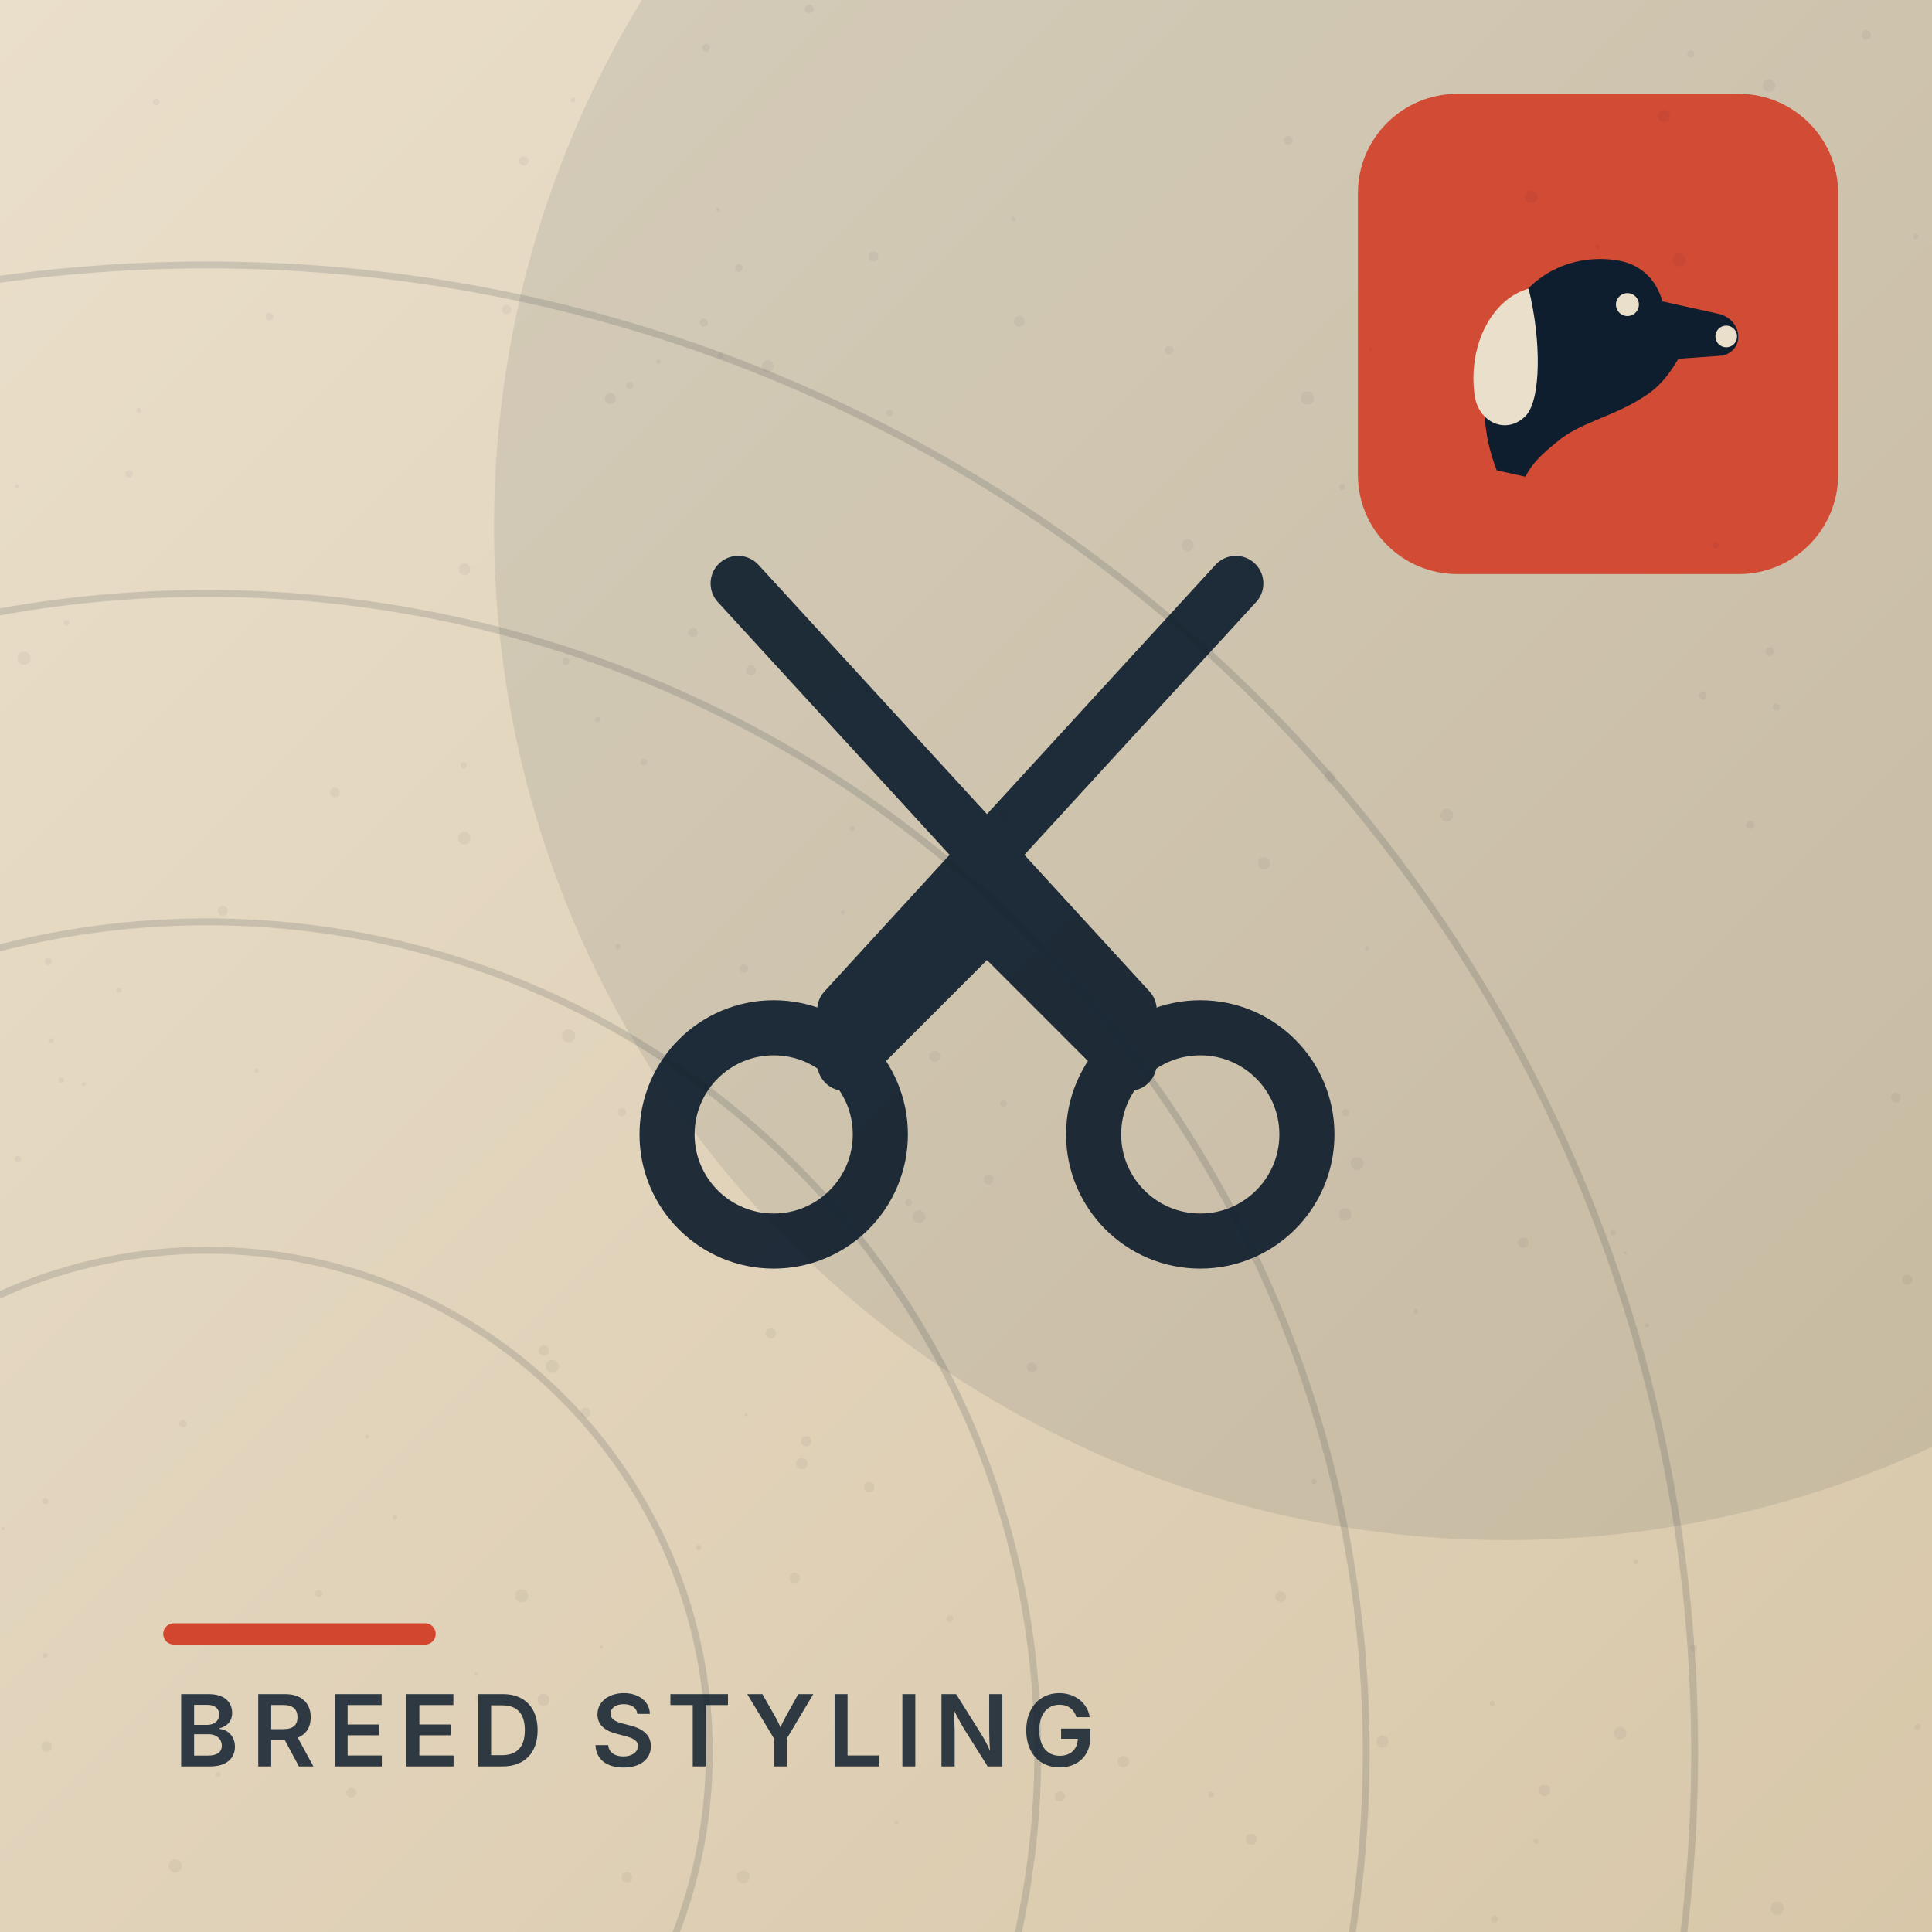
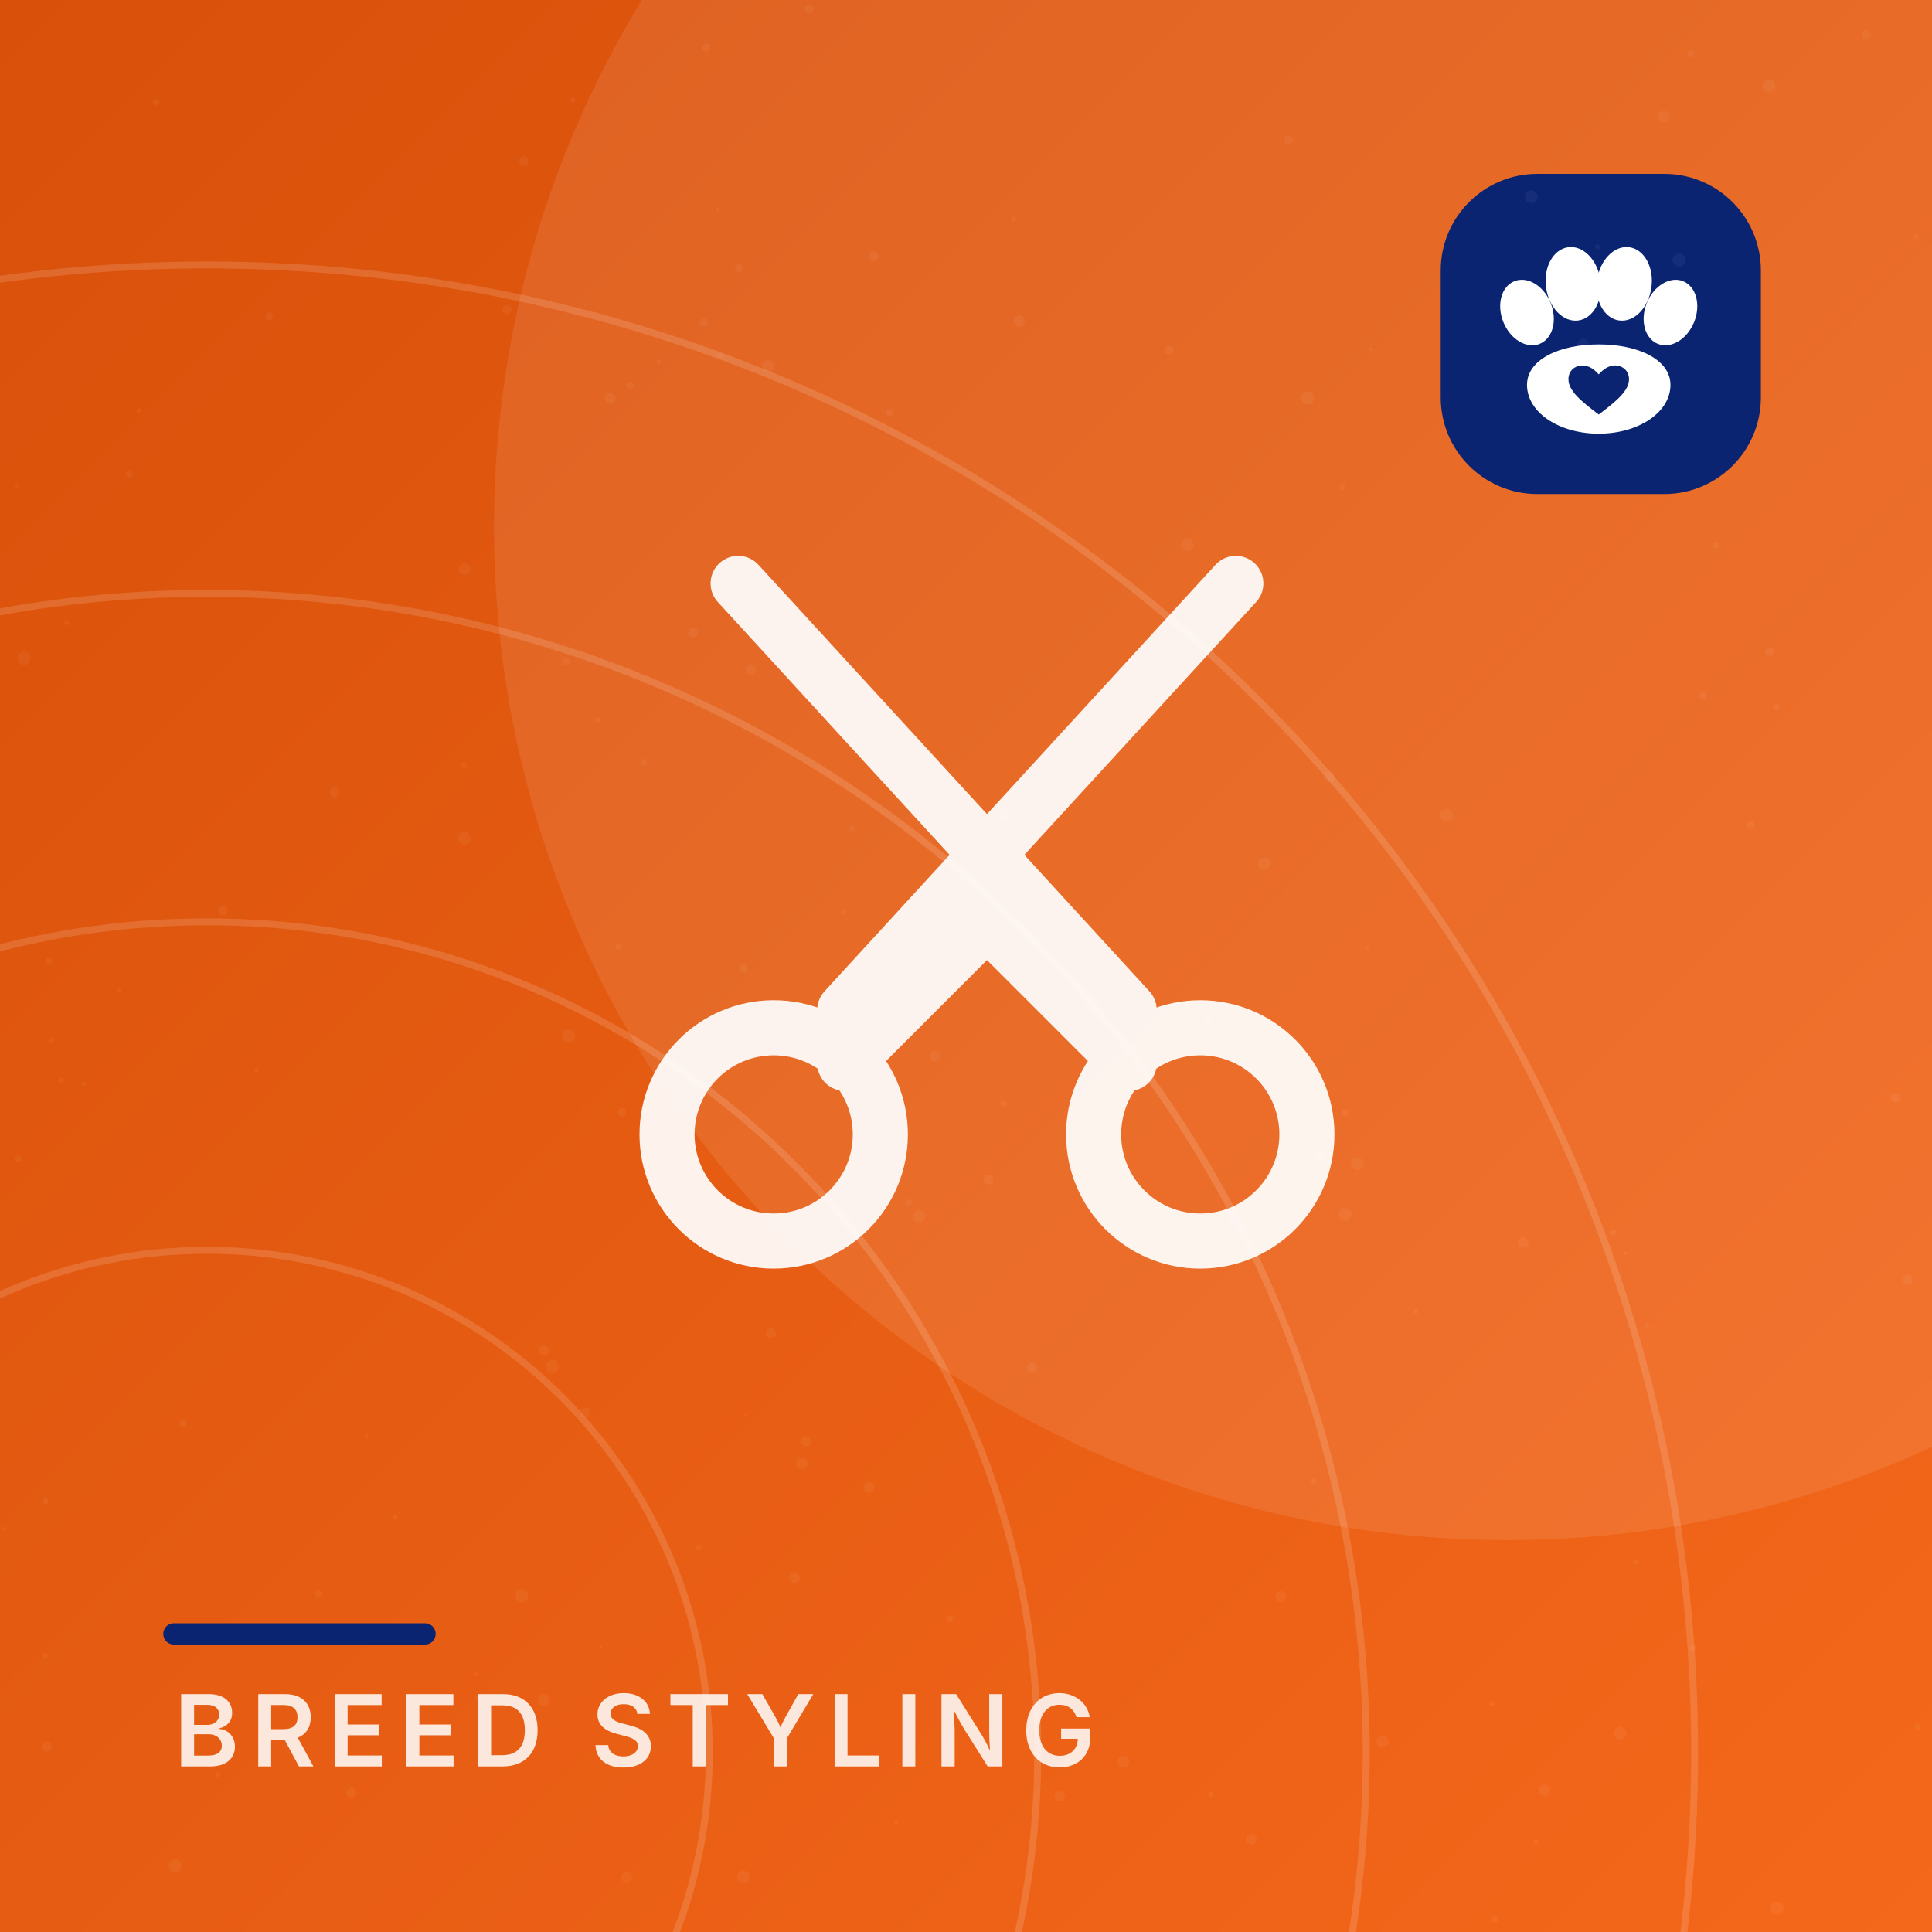
<svg xmlns="http://www.w3.org/2000/svg" viewBox="0 0 700 700" width="700" height="700" role="img" aria-label="Breed styling">
  <defs>
    <linearGradient id="bg-gallery-09-svg" x1="0" y1="0" x2="1" y2="1">
-       <stop offset="0" stop-color="#EADFCB" />
-       <stop offset="1" stop-color="#D8C7A9" />
+       <stop offset="0" stop-color="#D8500A" />
+       <stop offset="1" stop-color="#F4681B" />
    </linearGradient>
    <clipPath id="clip-gallery-09-svg">
      <rect width="700" height="700" />
    </clipPath>
  </defs>
  <g clip-path="url(#clip-gallery-09-svg)">
    <rect width="700" height="700" fill="url(#bg-gallery-09-svg)" />
-     <circle cx="75" cy="635" r="182" fill="none" stroke="#0F1E2E" stroke-width="2.5" opacity=".14" />
-     <circle cx="75" cy="635" r="301" fill="none" stroke="#0F1E2E" stroke-width="2.5" opacity=".14" />
-     <circle cx="75" cy="635" r="420" fill="none" stroke="#0F1E2E" stroke-width="2.5" opacity=".14" />
-     <circle cx="75" cy="635" r="539" fill="none" stroke="#0F1E2E" stroke-width="2.5" opacity=".14" />
-     <circle cx="546" cy="191" r="367" fill="#0F1E2E" opacity=".09" />
+     <circle cx="75" cy="635" r="182" fill="none" stroke="#FFFFFF" stroke-width="2.5" opacity=".14" />
+     <circle cx="75" cy="635" r="301" fill="none" stroke="#FFFFFF" stroke-width="2.5" opacity=".14" />
+     <circle cx="75" cy="635" r="420" fill="none" stroke="#FFFFFF" stroke-width="2.5" opacity=".14" />
+     <circle cx="75" cy="635" r="539" fill="none" stroke="#FFFFFF" stroke-width="2.5" opacity=".14" />
+     <circle cx="546" cy="191" r="367" fill="#FFFFFF" opacity=".09" />
    <g transform="translate(196.6 166.3) scale(3.22)" opacity=".92">
-       <g fill="none" stroke="#0F1E2E" stroke-width="6.2" stroke-linecap="round" stroke-linejoin="round">
+       <g fill="none" stroke="#FFFFFF" stroke-width="6.2" stroke-linecap="round" stroke-linejoin="round">
        <path d="M22 14 L66 62" />
        <path d="M78 14 L34 62" />
        <circle cx="26" cy="76" r="12" />
        <circle cx="74" cy="76" r="12" />
        <path d="M34 68 L50 52 L66 68" />
      </g>
    </g>
-     <rect x="492" y="34" width="174" height="174" rx="36" fill="#D2452F" opacity=".95" />
-     <g transform="translate(521.5 63.0)">
-       <g transform="scale(1.155)">
-         <path d="M18 93 C13 80 12 66 21 47 C26 33 40 25 55 27 C63 28 68 33 70 40 L88 44 C95 46 96 55 89 57 L75 58 C72 63 69 67 64 70 C55 76 44 78 37 84 C32 88 29 91 27 95 Z" fill="#0F1E2E" />
-         <path d="M28 36 C17 39 9 53 11 69 C12 78 21 82 27 76 C32 71 32 52 28 36 Z" fill="#EADFCB" />
-         <circle cx="59" cy="41" r="3.6" fill="#EADFCB" />
-         <circle cx="90" cy="51" r="3.4" fill="#EADFCB" />
-       </g>
+     <rect x="522" y="63" width="116" height="116" rx="35" fill="#0A2472" />
+     <g transform="translate(521.5 63.0) scale(1.155)">
+       <path d="M50 81.5 C37.5 81.5 27.5 74.8 27.5 66.2 C27.5 58.3 37.5 53.5 50 53.5 C62.5 53.5 72.5 58.3 72.5 66.2 C72.5 74.8 62.5 81.5 50 81.5 Z" fill="#FFFFFF" />
+       <ellipse cx="27.5" cy="43.5" rx="8.0" ry="10.6" fill="#FFFFFF" transform="rotate(-22 27.5 43.5)" />
+       <ellipse cx="42.0" cy="34.5" rx="8.6" ry="11.6" fill="#FFFFFF" transform="rotate(-8 42.0 34.5)" />
+       <ellipse cx="58.0" cy="34.5" rx="8.6" ry="11.6" fill="#FFFFFF" transform="rotate(8 58.0 34.5)" />
+       <ellipse cx="72.5" cy="43.5" rx="8.0" ry="10.6" fill="#FFFFFF" transform="rotate(22 72.5 43.5)" />
+       <path d="M50 75.5 C44.2 71.1 40.5 68.0 40.5 64.4 C40.5 61.7 42.6 60.1 44.9 60.1 C46.8 60.1 48.5 61.2 50 62.9 C51.5 61.2 53.2 60.1 55.1 60.1 C57.4 60.1 59.5 61.7 59.5 64.4 C59.5 68.0 55.8 71.1 50 75.5 Z" fill="#0A2472" />
    </g>
-     <path d="M63 592 h91" stroke="#D2452F" stroke-width="7.7" stroke-linecap="round" />
-     <text x="63" y="640" fill="#0F1E2E" opacity=".85" font-family="Inter, Helvetica Neue, Arial, sans-serif" font-size="36" font-weight="600" letter-spacing="4.2">BREED STYLING</text>
-     <g fill="#0F1E2E" opacity="0.05">
+     <path d="M63 592 h91" stroke="#0A2472" stroke-width="7.7" stroke-linecap="round" />
+     <text x="63" y="640" fill="#FFFFFF" opacity=".85" font-family="Inter, Helvetica Neue, Arial, sans-serif" font-size="36" font-weight="600" letter-spacing="4.2">BREED STYLING</text>
+     <g fill="#FFFFFF" opacity="0.05">
      <circle cx="278.2" cy="132.7" r="2.2" />
      <circle cx="437.9" cy="368.7" r="1.9" />
      <circle cx="596.7" cy="480.2" r="0.8" />
      <circle cx="694.2" cy="85.7" r="0.9" />
      <circle cx="121.3" cy="287.1" r="1.8" />
      <circle cx="97.6" cy="114.7" r="1.4" />
      <circle cx="602.9" cy="42.2" r="2.2" />
      <circle cx="173.2" cy="615.3" r="1.0" />
      <circle cx="643.9" cy="691.4" r="2.4" />
      <circle cx="453.4" cy="666.4" r="2.0" />
      <circle cx="17.5" cy="348.4" r="1.3" />
      <circle cx="269.5" cy="350.9" r="1.5" />
      <circle cx="267.7" cy="97.1" r="1.4" />
      <circle cx="217.8" cy="596.7" r="0.6" />
      <circle cx="93.0" cy="387.9" r="0.8" />
      <circle cx="200.1" cy="495.1" r="2.4" />
      <circle cx="255.8" cy="17.3" r="1.4" />
      <circle cx="251.1" cy="229.2" r="1.7" />
      <circle cx="272.1" cy="242.8" r="1.8" />
      <circle cx="363.6" cy="399.9" r="1.2" />
      <circle cx="333.0" cy="440.8" r="2.3" />
      <circle cx="559.6" cy="648.7" r="2.1" />
      <circle cx="24.1" cy="225.6" r="1.0" />
      <circle cx="314.9" cy="538.8" r="1.9" />
      <circle cx="56.6" cy="37.0" r="1.2" />
      <circle cx="22.2" cy="391.4" r="1.0" />
      <circle cx="691.1" cy="463.7" r="1.9" />
      <circle cx="305.4" cy="330.6" r="0.8" />
      <circle cx="269.3" cy="680.1" r="2.3" />
      <circle cx="513.0" cy="475.2" r="0.8" />
      <circle cx="694.8" cy="625.7" r="1.1" />
      <circle cx="430.3" cy="197.5" r="2.2" />
      <circle cx="196.9" cy="615.9" r="2.2" />
      <circle cx="132.9" cy="520.5" r="0.7" />
      <circle cx="228.2" cy="139.7" r="1.3" />
      <circle cx="423.6" cy="126.9" r="1.6" />
      <circle cx="279.3" cy="483.1" r="1.9" />
      <circle cx="172.6" cy="606.6" r="0.7" />
      <circle cx="643.6" cy="256.2" r="1.2" />
      <circle cx="617.0" cy="252.1" r="1.4" />
      <circle cx="481.8" cy="281.5" r="2.1" />
      <circle cx="233.3" cy="276.1" r="1.2" />
      <circle cx="261.1" cy="128.9" r="1.1" />
      <circle cx="227.1" cy="680.2" r="1.9" />
      <circle cx="540.7" cy="617.2" r="1.0" />
      <circle cx="578.8" cy="89.4" r="0.9" />
      <circle cx="66.4" cy="515.8" r="1.4" />
      <circle cx="473.7" cy="144.2" r="2.4" />
      <circle cx="316.5" cy="92.9" r="1.8" />
      <circle cx="143.1" cy="549.7" r="0.9" />
      <circle cx="212.1" cy="511.8" r="1.8" />
      <circle cx="367.2" cy="79.4" r="0.9" />
      <circle cx="641.2" cy="236.1" r="1.6" />
      <circle cx="486.3" cy="176.4" r="1.1" />
      <circle cx="613.5" cy="597.1" r="1.3" />
      <circle cx="293.2" cy="3.2" r="1.6" />
      <circle cx="541.5" cy="695.3" r="1.3" />
      <circle cx="464.0" cy="578.5" r="2.0" />
      <circle cx="221.1" cy="144.4" r="2.0" />
      <circle cx="292.1" cy="522.2" r="1.9" />
      <circle cx="308.8" cy="300.2" r="1.0" />
      <circle cx="290.5" cy="530.3" r="2.1" />
      <circle cx="168.3" cy="206.2" r="2.1" />
      <circle cx="621.6" cy="197.5" r="1.2" />
      <circle cx="573.6" cy="124.9" r="2.1" />
      <circle cx="322.3" cy="149.6" r="1.2" />
      <circle cx="216.5" cy="260.8" r="1.0" />
      <circle cx="496.6" cy="126.5" r="0.6" />
      <circle cx="168.2" cy="303.7" r="2.3" />
      <circle cx="16.5" cy="543.9" r="1.1" />
      <circle cx="206.0" cy="375.3" r="2.4" />
      <circle cx="16.4" cy="599.8" r="0.9" />
      <circle cx="8.7" cy="238.5" r="2.4" />
      <circle cx="338.7" cy="382.7" r="2.0" />
      <circle cx="205.0" cy="239.6" r="1.4" />
      <circle cx="407.0" cy="638.3" r="2.1" />
      <circle cx="373.9" cy="495.5" r="1.8" />
      <circle cx="189.8" cy="58.3" r="1.7" />
      <circle cx="30.4" cy="392.8" r="0.8" />
      <circle cx="363.8" cy="295.4" r="2.2" />
      <circle cx="255.0" cy="116.9" r="1.5" />
      <circle cx="476.1" cy="536.8" r="1.0" />
      <circle cx="588.9" cy="454.0" r="0.6" />
      <circle cx="344.2" cy="586.5" r="1.2" />
      <circle cx="50.3" cy="148.7" r="0.9" />
      <circle cx="478.2" cy="419.5" r="2.3" />
      <circle cx="260.1" cy="76.0" r="0.7" />
      <circle cx="438.8" cy="650.2" r="1.0" />
      <circle cx="458.0" cy="312.8" r="2.2" />
      <circle cx="686.9" cy="397.7" r="1.8" />
      <circle cx="324.8" cy="660.4" r="0.7" />
      <circle cx="80.7" cy="330.0" r="1.8" />
      <circle cx="608.4" cy="94.2" r="2.4" />
      <circle cx="592.7" cy="565.8" r="1.0" />
      <circle cx="189.0" cy="578.2" r="2.4" />
      <circle cx="551.9" cy="450.2" r="1.9" />
      <circle cx="115.5" cy="577.4" r="1.3" />
      <circle cx="329.2" cy="435.6" r="1.2" />
      <circle cx="634.2" cy="298.9" r="1.5" />
      <circle cx="358.2" cy="427.3" r="1.8" />
      <circle cx="270.3" cy="512.6" r="0.6" />
      <circle cx="369.3" cy="116.4" r="2.0" />
      <circle cx="223.9" cy="343.0" r="1.0" />
      <circle cx="524.2" cy="295.4" r="2.3" />
      <circle cx="495.4" cy="343.6" r="0.7" />
      <circle cx="412.8" cy="432.8" r="0.9" />
      <circle cx="487.5" cy="403.1" r="1.3" />
      <circle cx="183.6" cy="112.2" r="1.7" />
      <circle cx="207.6" cy="36.3" r="0.9" />
      <circle cx="168.0" cy="277.3" r="1.1" />
      <circle cx="127.3" cy="649.5" r="1.8" />
      <circle cx="587.0" cy="628.0" r="2.3" />
      <circle cx="253.1" cy="560.7" r="1.0" />
      <circle cx="676.2" cy="12.6" r="1.7" />
      <circle cx="447.0" cy="441.3" r="2.4" />
      <circle cx="238.6" cy="131.0" r="0.8" />
      <circle cx="6.5" cy="419.9" r="1.2" />
      <circle cx="612.6" cy="19.6" r="1.3" />
      <circle cx="43.1" cy="358.8" r="0.9" />
      <circle cx="466.8" cy="50.8" r="1.6" />
      <circle cx="407.2" cy="422.9" r="1.2" />
      <circle cx="556.5" cy="667.2" r="0.9" />
      <circle cx="18.6" cy="377.0" r="0.9" />
      <circle cx="6.1" cy="176.2" r="0.7" />
      <circle cx="16.9" cy="632.8" r="1.9" />
      <circle cx="554.8" cy="71.3" r="2.3" />
      <circle cx="491.7" cy="421.6" r="2.3" />
      <circle cx="79.0" cy="643.0" r="0.9" />
      <circle cx="500.9" cy="631.0" r="2.2" />
      <circle cx="384.0" cy="650.9" r="1.9" />
      <circle cx="63.5" cy="676.1" r="2.4" />
      <circle cx="287.9" cy="571.7" r="1.9" />
      <circle cx="487.4" cy="440.0" r="2.3" />
      <circle cx="197.0" cy="489.3" r="1.9" />
      <circle cx="46.8" cy="171.7" r="1.3" />
      <circle cx="584.5" cy="446.6" r="1.1" />
      <circle cx="640.9" cy="31.1" r="2.3" />
      <circle cx="373.6" cy="317.7" r="0.8" />
      <circle cx="225.3" cy="403.0" r="1.5" />
      <circle cx="1.1" cy="553.9" r="0.6" />
    </g>
  </g>
</svg>
